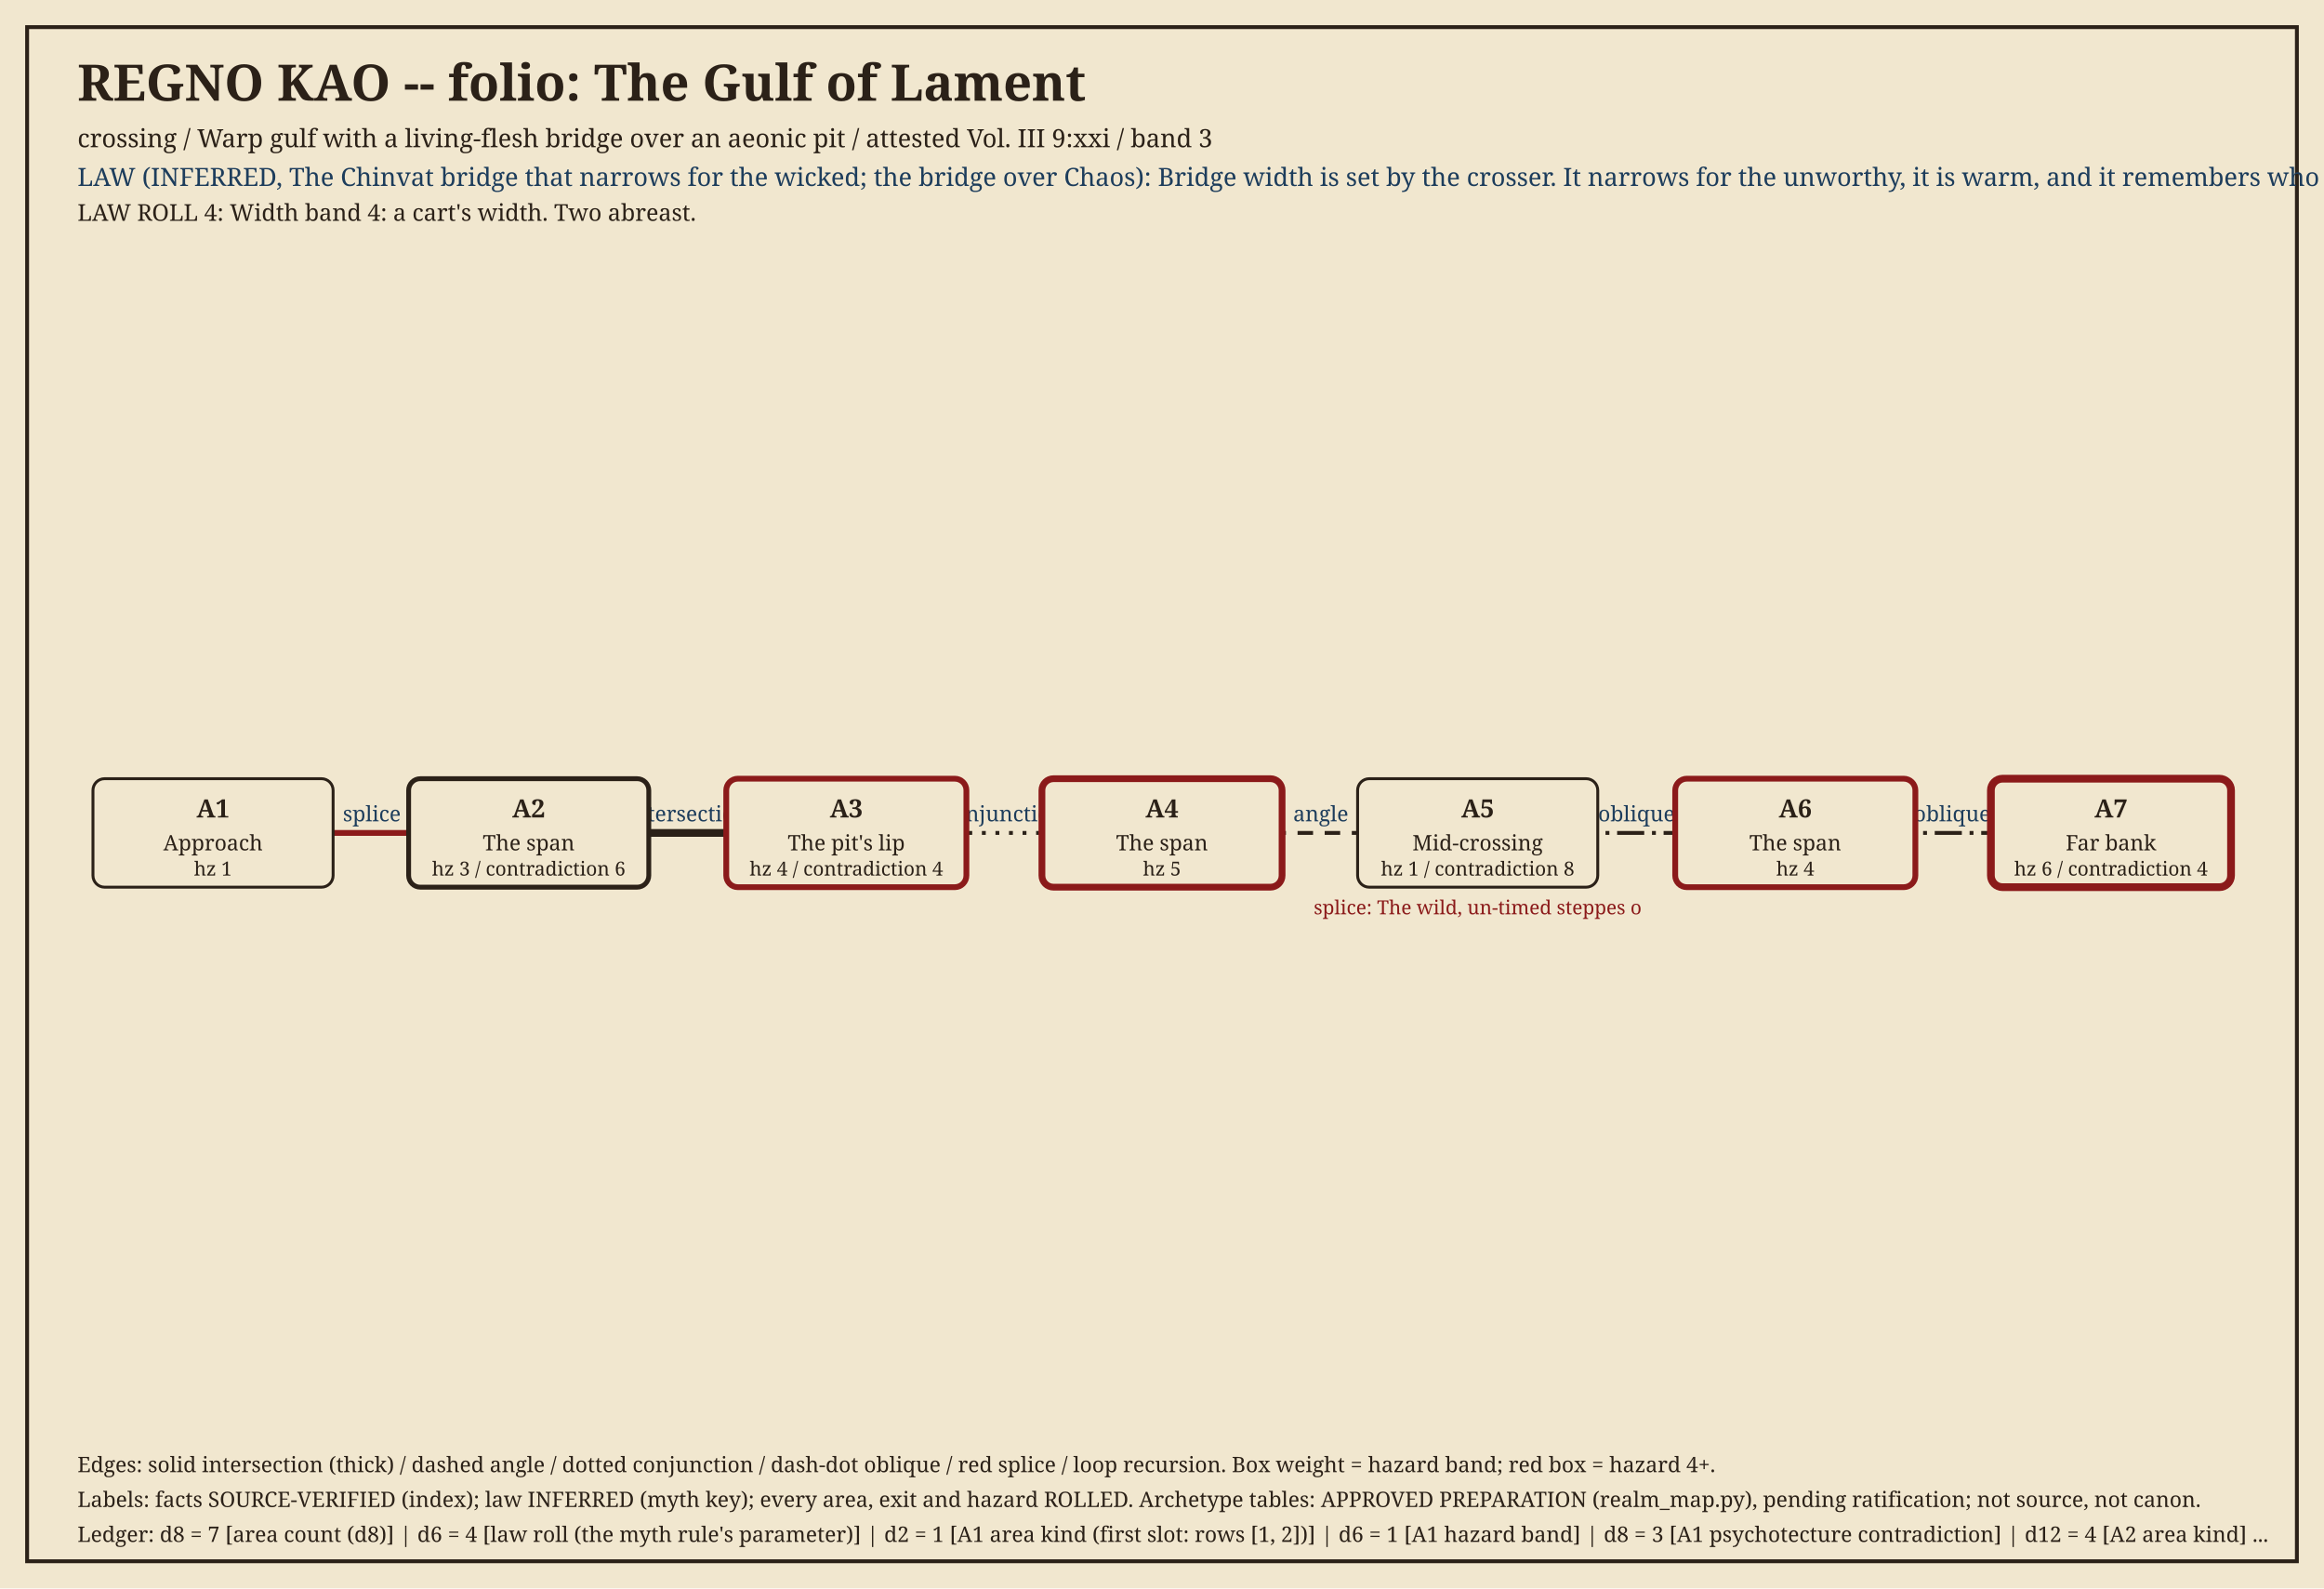
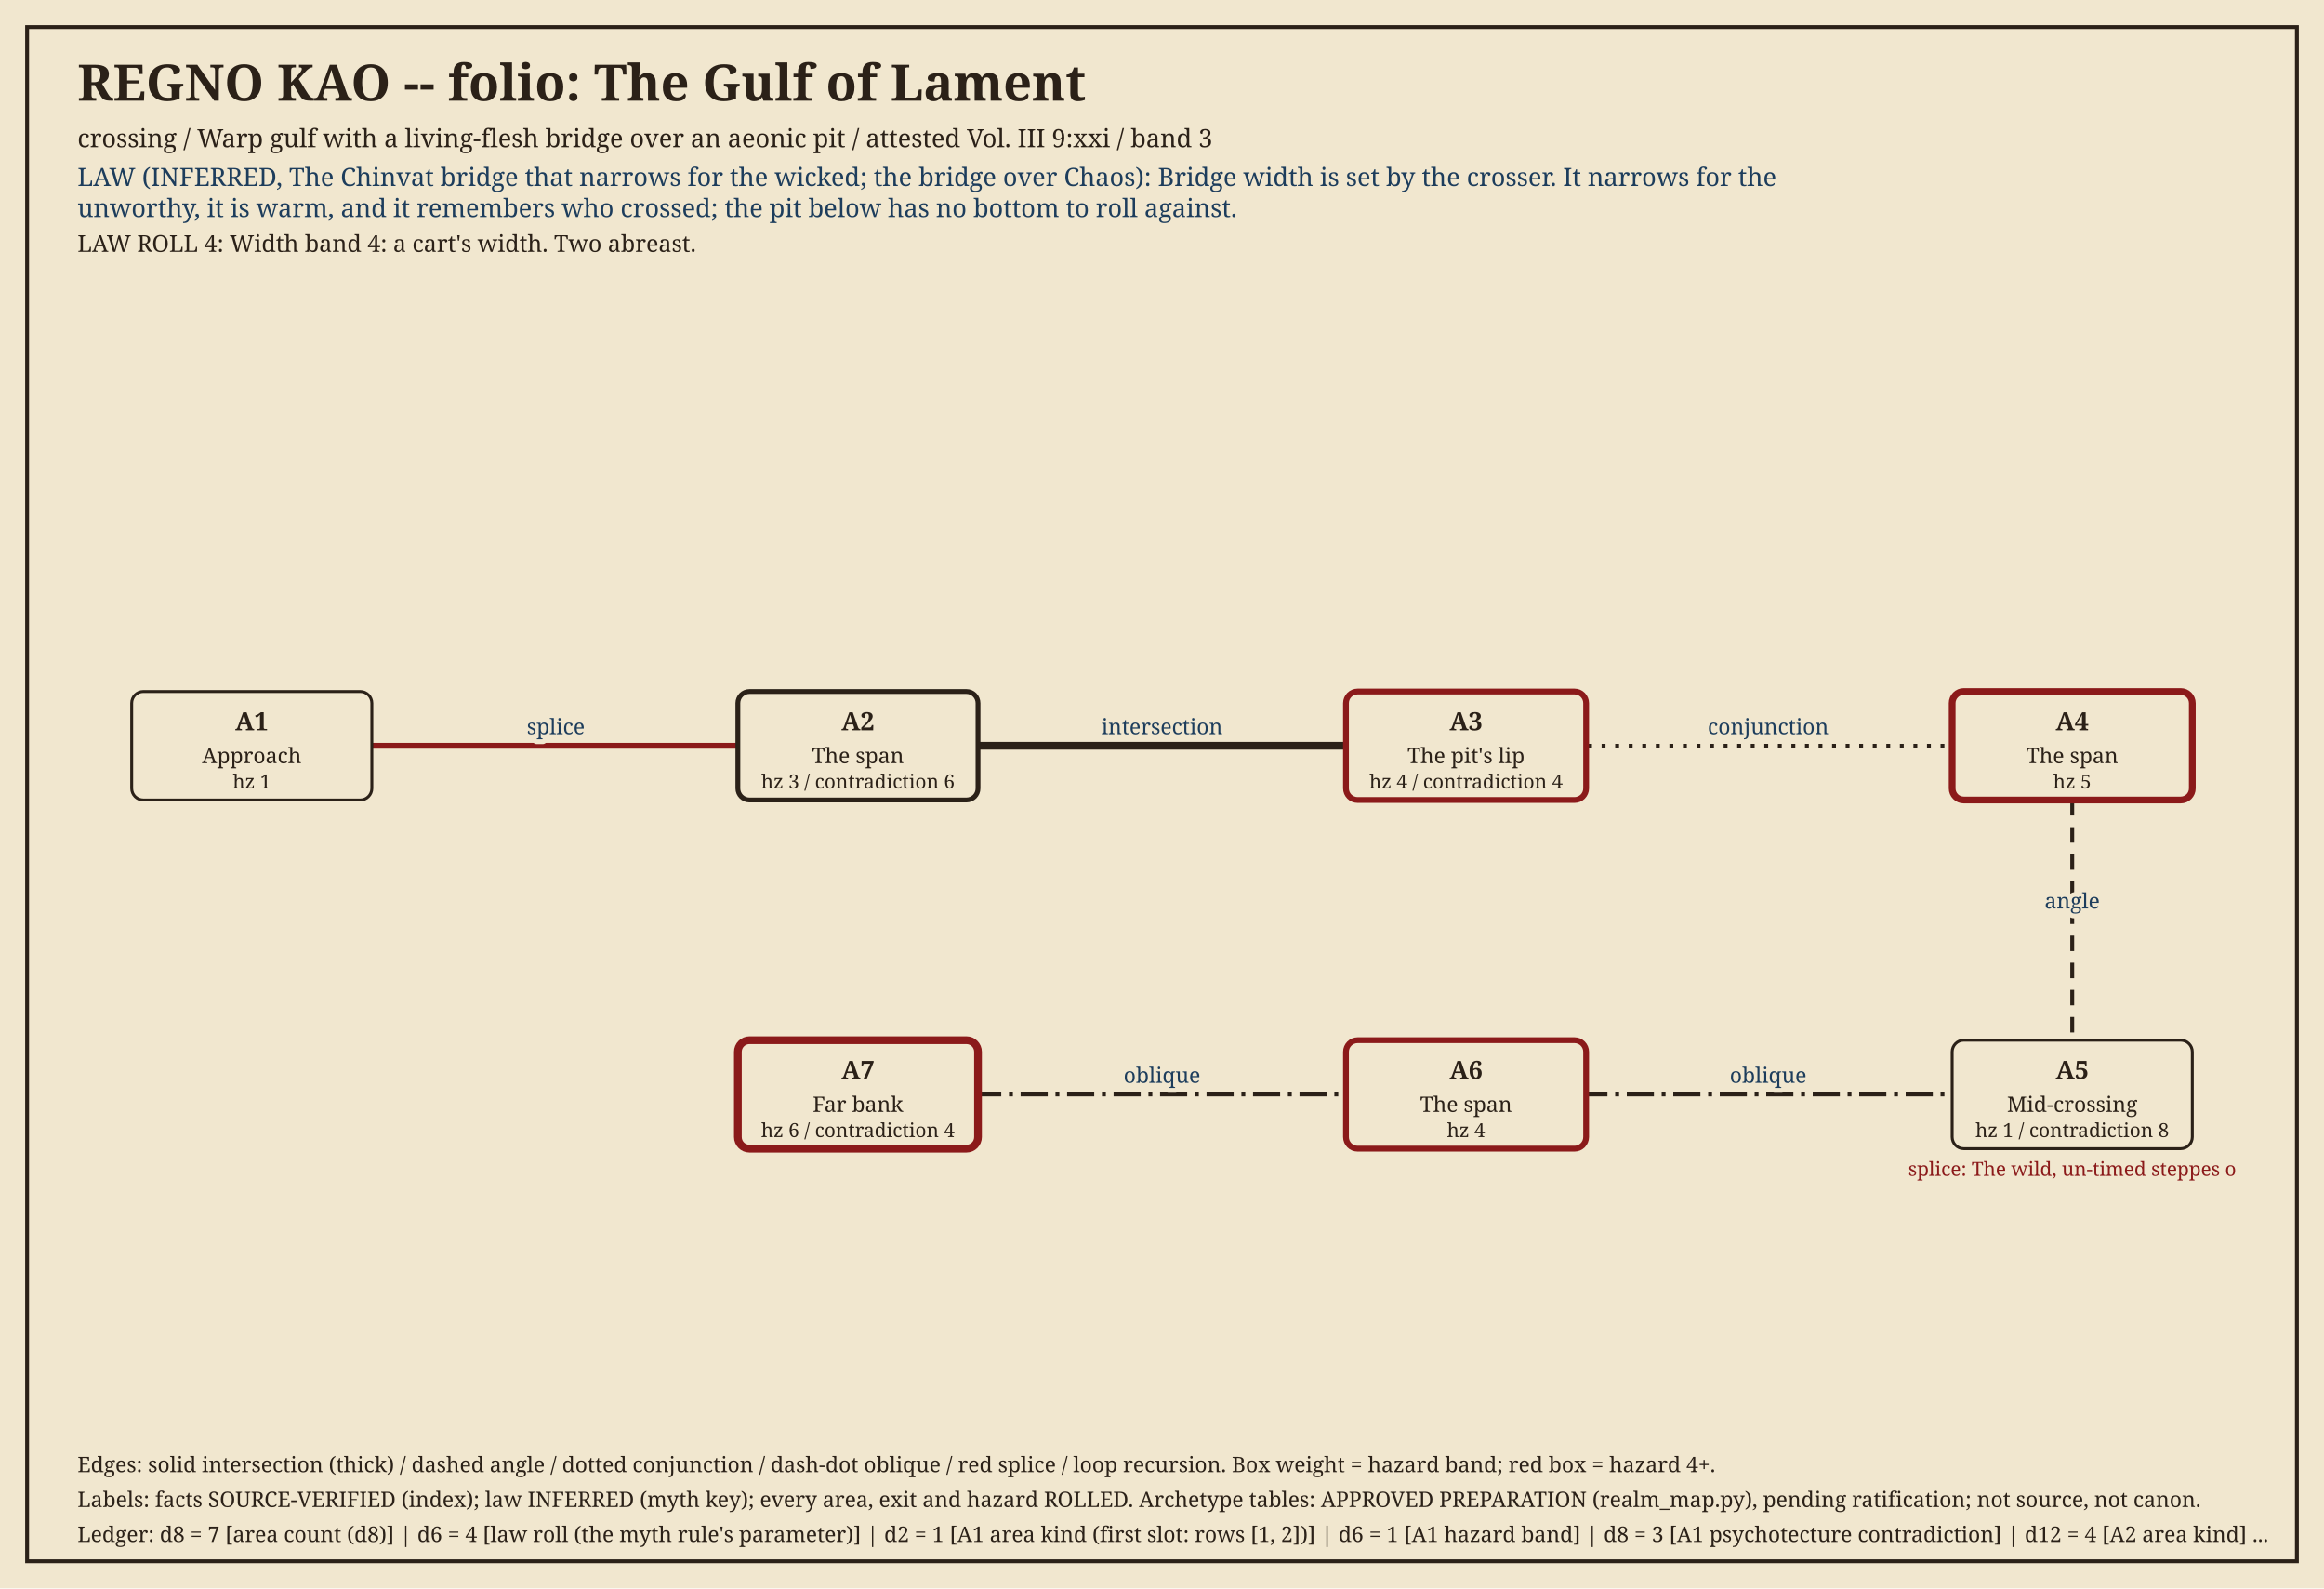
<svg xmlns="http://www.w3.org/2000/svg" width="1200" height="820" viewBox="0 0 1200 820" font-family="Georgia, serif" fill="#2b2118">
  <rect width="1200" height="820" fill="#f1e7cf" />
  <rect x="14" y="14" width="1172" height="792" fill="none" stroke="#2b2118" stroke-width="2" />
  <text x="40" y="52" font-size="26" font-weight="bold">REGNO KAO -- folio: The Gulf of Lament</text>
  <text x="40" y="76" font-size="13">crossing / Warp gulf with a living-flesh bridge over an aeonic pit / attested Vol. III 9:xxi / band 3</text>
-   <text x="40" y="96" font-size="13" fill="#1d3d5c">LAW (INFERRED, The Chinvat bridge that narrows for the wicked; the bridge over Chaos): Bridge width is set by the crosser. It narrows for the unworthy, it is warm, and it remembers who crossed; the pit below has no bottom to roll against.</text>
-   <text x="40" y="114" font-size="12">LAW ROLL 4: Width band 4: a cart's width. Two abreast.</text>
-   <line x1="110" y1="430" x2="273" y2="430" stroke="#8b1a1a" stroke-width="3" />
-   <text x="192" y="424" font-size="11" text-anchor="middle" fill="#1d3d5c">splice</text>
-   <line x1="273" y1="430" x2="437" y2="430" stroke="#2b2118" stroke-width="4" />
-   <text x="355" y="424" font-size="11" text-anchor="middle" fill="#1d3d5c">intersection</text>
-   <line x1="437" y1="430" x2="600" y2="430" stroke="#2b2118" stroke-width="2" stroke-dasharray="2 5" />
-   <text x="518" y="424" font-size="11" text-anchor="middle" fill="#1d3d5c">conjunction</text>
-   <line x1="600" y1="430" x2="763" y2="430" stroke="#2b2118" stroke-width="2" stroke-dasharray="8 6" />
-   <text x="682" y="424" font-size="11" text-anchor="middle" fill="#1d3d5c">angle</text>
-   <line x1="763" y1="430" x2="927" y2="430" stroke="#2b2118" stroke-width="2" stroke-dasharray="14 4 2 4" />
-   <text x="845" y="424" font-size="11" text-anchor="middle" fill="#1d3d5c">oblique</text>
-   <line x1="927" y1="430" x2="1090" y2="430" stroke="#2b2118" stroke-width="2" stroke-dasharray="14 4 2 4" />
-   <text x="1008" y="424" font-size="11" text-anchor="middle" fill="#1d3d5c">oblique</text>
-   <rect x="48" y="402" width="124" height="56" rx="6" fill="#f1e7cf" stroke="#2b2118" stroke-width="1.5" />
-   <text x="110" y="422" font-size="13" font-weight="bold" text-anchor="middle">A1</text>
-   <text x="110" y="439" font-size="11" text-anchor="middle">Approach</text>
-   <text x="110" y="452" font-size="10" text-anchor="middle">hz 1</text>
-   <rect x="211" y="402" width="124" height="56" rx="6" fill="#f1e7cf" stroke="#2b2118" stroke-width="2.5" />
-   <text x="273" y="422" font-size="13" font-weight="bold" text-anchor="middle">A2</text>
-   <text x="273" y="439" font-size="11" text-anchor="middle">The span</text>
-   <text x="273" y="452" font-size="10" text-anchor="middle">hz 3 / contradiction 6</text>
-   <rect x="375" y="402" width="124" height="56" rx="6" fill="#f1e7cf" stroke="#8b1a1a" stroke-width="3.0" />
-   <text x="437" y="422" font-size="13" font-weight="bold" text-anchor="middle">A3</text>
-   <text x="437" y="439" font-size="11" text-anchor="middle">The pit's lip</text>
-   <text x="437" y="452" font-size="10" text-anchor="middle">hz 4 / contradiction 4</text>
-   <rect x="538" y="402" width="124" height="56" rx="6" fill="#f1e7cf" stroke="#8b1a1a" stroke-width="3.5" />
-   <text x="600" y="422" font-size="13" font-weight="bold" text-anchor="middle">A4</text>
-   <text x="600" y="439" font-size="11" text-anchor="middle">The span</text>
-   <text x="600" y="452" font-size="10" text-anchor="middle">hz 5</text>
-   <rect x="701" y="402" width="124" height="56" rx="6" fill="#f1e7cf" stroke="#2b2118" stroke-width="1.5" />
-   <text x="763" y="422" font-size="13" font-weight="bold" text-anchor="middle">A5</text>
-   <text x="763" y="439" font-size="11" text-anchor="middle">Mid-crossing</text>
-   <text x="763" y="452" font-size="10" text-anchor="middle">hz 1 / contradiction 8</text>
-   <text x="763" y="472" font-size="10" text-anchor="middle" fill="#8b1a1a">splice: The wild, un-timed steppes o</text>
-   <rect x="865" y="402" width="124" height="56" rx="6" fill="#f1e7cf" stroke="#8b1a1a" stroke-width="3.0" />
-   <text x="927" y="422" font-size="13" font-weight="bold" text-anchor="middle">A6</text>
-   <text x="927" y="439" font-size="11" text-anchor="middle">The span</text>
-   <text x="927" y="452" font-size="10" text-anchor="middle">hz 4</text>
-   <rect x="1028" y="402" width="124" height="56" rx="6" fill="#f1e7cf" stroke="#8b1a1a" stroke-width="4.0" />
-   <text x="1090" y="422" font-size="13" font-weight="bold" text-anchor="middle">A7</text>
-   <text x="1090" y="439" font-size="11" text-anchor="middle">Far bank</text>
-   <text x="1090" y="452" font-size="10" text-anchor="middle">hz 6 / contradiction 4</text>
+   <text x="40" y="96" font-size="13" fill="#1d3d5c">LAW (INFERRED, The Chinvat bridge that narrows for the wicked; the bridge over Chaos): Bridge width is set by the crosser. It narrows for the</text>
+   <text x="40" y="112" font-size="13" fill="#1d3d5c">unworthy, it is warm, and it remembers who crossed; the pit below has no bottom to roll against.</text>
+   <text x="40" y="130" font-size="12">LAW ROLL 4: Width band 4: a cart's width. Two abreast.</text>
+   <line x1="130" y1="385" x2="443" y2="385" stroke="#8b1a1a" stroke-width="3" />
+   <text x="287" y="379" font-size="11" text-anchor="middle" fill="#1d3d5c" paint-order="stroke" stroke="#f1e7cf" stroke-width="5" stroke-linejoin="round">splice</text>
+   <line x1="443" y1="385" x2="757" y2="385" stroke="#2b2118" stroke-width="4" />
+   <text x="600" y="379" font-size="11" text-anchor="middle" fill="#1d3d5c" paint-order="stroke" stroke="#f1e7cf" stroke-width="5" stroke-linejoin="round">intersection</text>
+   <line x1="757" y1="385" x2="1070" y2="385" stroke="#2b2118" stroke-width="2" stroke-dasharray="2 5" />
+   <text x="913" y="379" font-size="11" text-anchor="middle" fill="#1d3d5c" paint-order="stroke" stroke="#f1e7cf" stroke-width="5" stroke-linejoin="round">conjunction</text>
+   <line x1="1070" y1="385" x2="1070" y2="565" stroke="#2b2118" stroke-width="2" stroke-dasharray="8 6" />
+   <text x="1070" y="469" font-size="11" text-anchor="middle" fill="#1d3d5c" paint-order="stroke" stroke="#f1e7cf" stroke-width="5" stroke-linejoin="round">angle</text>
+   <line x1="1070" y1="565" x2="757" y2="565" stroke="#2b2118" stroke-width="2" stroke-dasharray="14 4 2 4" />
+   <text x="913" y="559" font-size="11" text-anchor="middle" fill="#1d3d5c" paint-order="stroke" stroke="#f1e7cf" stroke-width="5" stroke-linejoin="round">oblique</text>
+   <line x1="757" y1="565" x2="443" y2="565" stroke="#2b2118" stroke-width="2" stroke-dasharray="14 4 2 4" />
+   <text x="600" y="559" font-size="11" text-anchor="middle" fill="#1d3d5c" paint-order="stroke" stroke="#f1e7cf" stroke-width="5" stroke-linejoin="round">oblique</text>
+   <rect x="68" y="357" width="124" height="56" rx="6" fill="#f1e7cf" stroke="#2b2118" stroke-width="1.5" />
+   <text x="130" y="377" font-size="13" font-weight="bold" text-anchor="middle">A1</text>
+   <text x="130" y="394" font-size="11" text-anchor="middle">Approach</text>
+   <text x="130" y="407" font-size="10" text-anchor="middle">hz 1</text>
+   <rect x="381" y="357" width="124" height="56" rx="6" fill="#f1e7cf" stroke="#2b2118" stroke-width="2.5" />
+   <text x="443" y="377" font-size="13" font-weight="bold" text-anchor="middle">A2</text>
+   <text x="443" y="394" font-size="11" text-anchor="middle">The span</text>
+   <text x="443" y="407" font-size="10" text-anchor="middle">hz 3 / contradiction 6</text>
+   <rect x="695" y="357" width="124" height="56" rx="6" fill="#f1e7cf" stroke="#8b1a1a" stroke-width="3.0" />
+   <text x="757" y="377" font-size="13" font-weight="bold" text-anchor="middle">A3</text>
+   <text x="757" y="394" font-size="11" text-anchor="middle">The pit's lip</text>
+   <text x="757" y="407" font-size="10" text-anchor="middle">hz 4 / contradiction 4</text>
+   <rect x="1008" y="357" width="124" height="56" rx="6" fill="#f1e7cf" stroke="#8b1a1a" stroke-width="3.5" />
+   <text x="1070" y="377" font-size="13" font-weight="bold" text-anchor="middle">A4</text>
+   <text x="1070" y="394" font-size="11" text-anchor="middle">The span</text>
+   <text x="1070" y="407" font-size="10" text-anchor="middle">hz 5</text>
+   <rect x="1008" y="537" width="124" height="56" rx="6" fill="#f1e7cf" stroke="#2b2118" stroke-width="1.5" />
+   <text x="1070" y="557" font-size="13" font-weight="bold" text-anchor="middle">A5</text>
+   <text x="1070" y="574" font-size="11" text-anchor="middle">Mid-crossing</text>
+   <text x="1070" y="587" font-size="10" text-anchor="middle">hz 1 / contradiction 8</text>
+   <text x="1070" y="607" font-size="10" text-anchor="middle" fill="#8b1a1a" paint-order="stroke" stroke="#f1e7cf" stroke-width="5" stroke-linejoin="round">splice: The wild, un-timed steppes o</text>
+   <rect x="695" y="537" width="124" height="56" rx="6" fill="#f1e7cf" stroke="#8b1a1a" stroke-width="3.0" />
+   <text x="757" y="557" font-size="13" font-weight="bold" text-anchor="middle">A6</text>
+   <text x="757" y="574" font-size="11" text-anchor="middle">The span</text>
+   <text x="757" y="587" font-size="10" text-anchor="middle">hz 4</text>
+   <rect x="381" y="537" width="124" height="56" rx="6" fill="#f1e7cf" stroke="#8b1a1a" stroke-width="4.0" />
+   <text x="443" y="557" font-size="13" font-weight="bold" text-anchor="middle">A7</text>
+   <text x="443" y="574" font-size="11" text-anchor="middle">Far bank</text>
+   <text x="443" y="587" font-size="10" text-anchor="middle">hz 6 / contradiction 4</text>
  <text x="40" y="760" font-size="11">Edges: solid intersection (thick) / dashed angle / dotted conjunction / dash-dot oblique / red splice / loop recursion. Box weight = hazard band; red box = hazard 4+.</text>
  <text x="40" y="778" font-size="11">Labels: facts SOURCE-VERIFIED (index); law INFERRED (myth key); every area, exit and hazard ROLLED. Archetype tables: APPROVED PREPARATION (realm_map.py), pending ratification; not source, not canon.</text>
  <text x="40" y="796" font-size="11">Ledger: d8 = 7  [area count (d8)] | d6 = 4  [law roll (the myth rule's parameter)] | d2 = 1  [A1 area kind (first slot: rows [1, 2])] | d6 = 1  [A1 hazard band] | d8 = 3  [A1 psychotecture contradiction] | d12 = 4  [A2 area kind] ...</text>
</svg>
